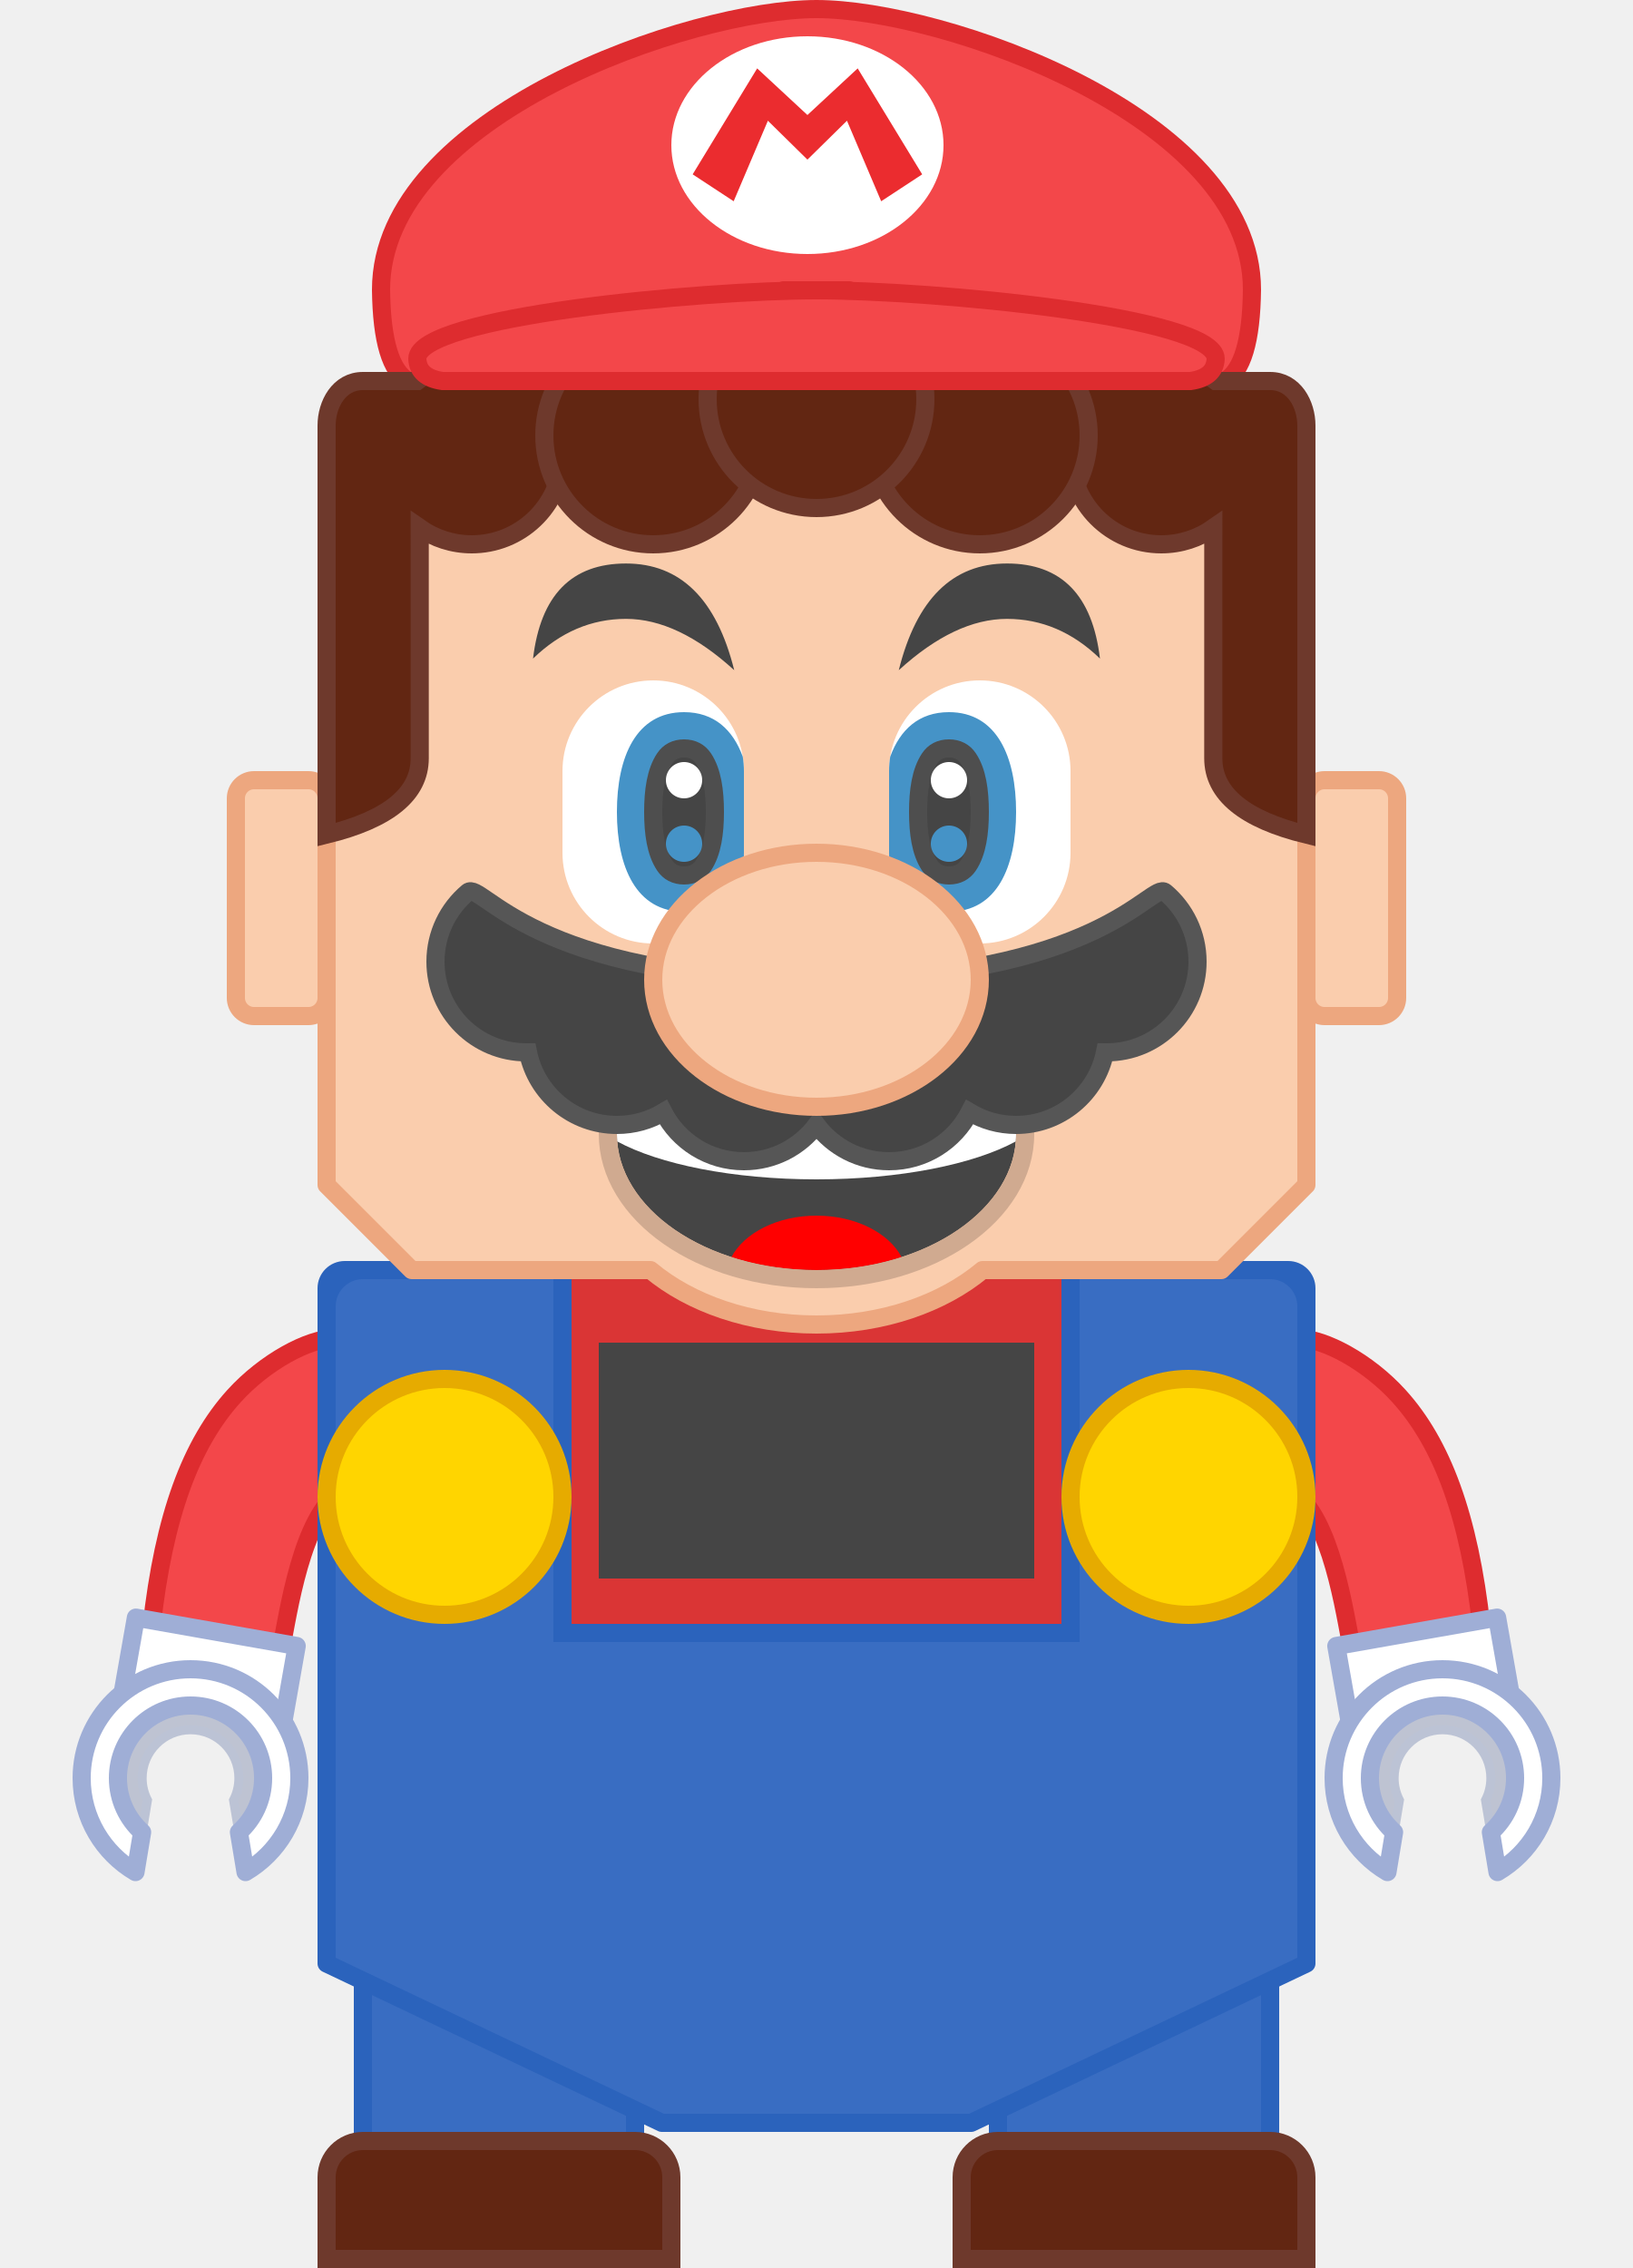
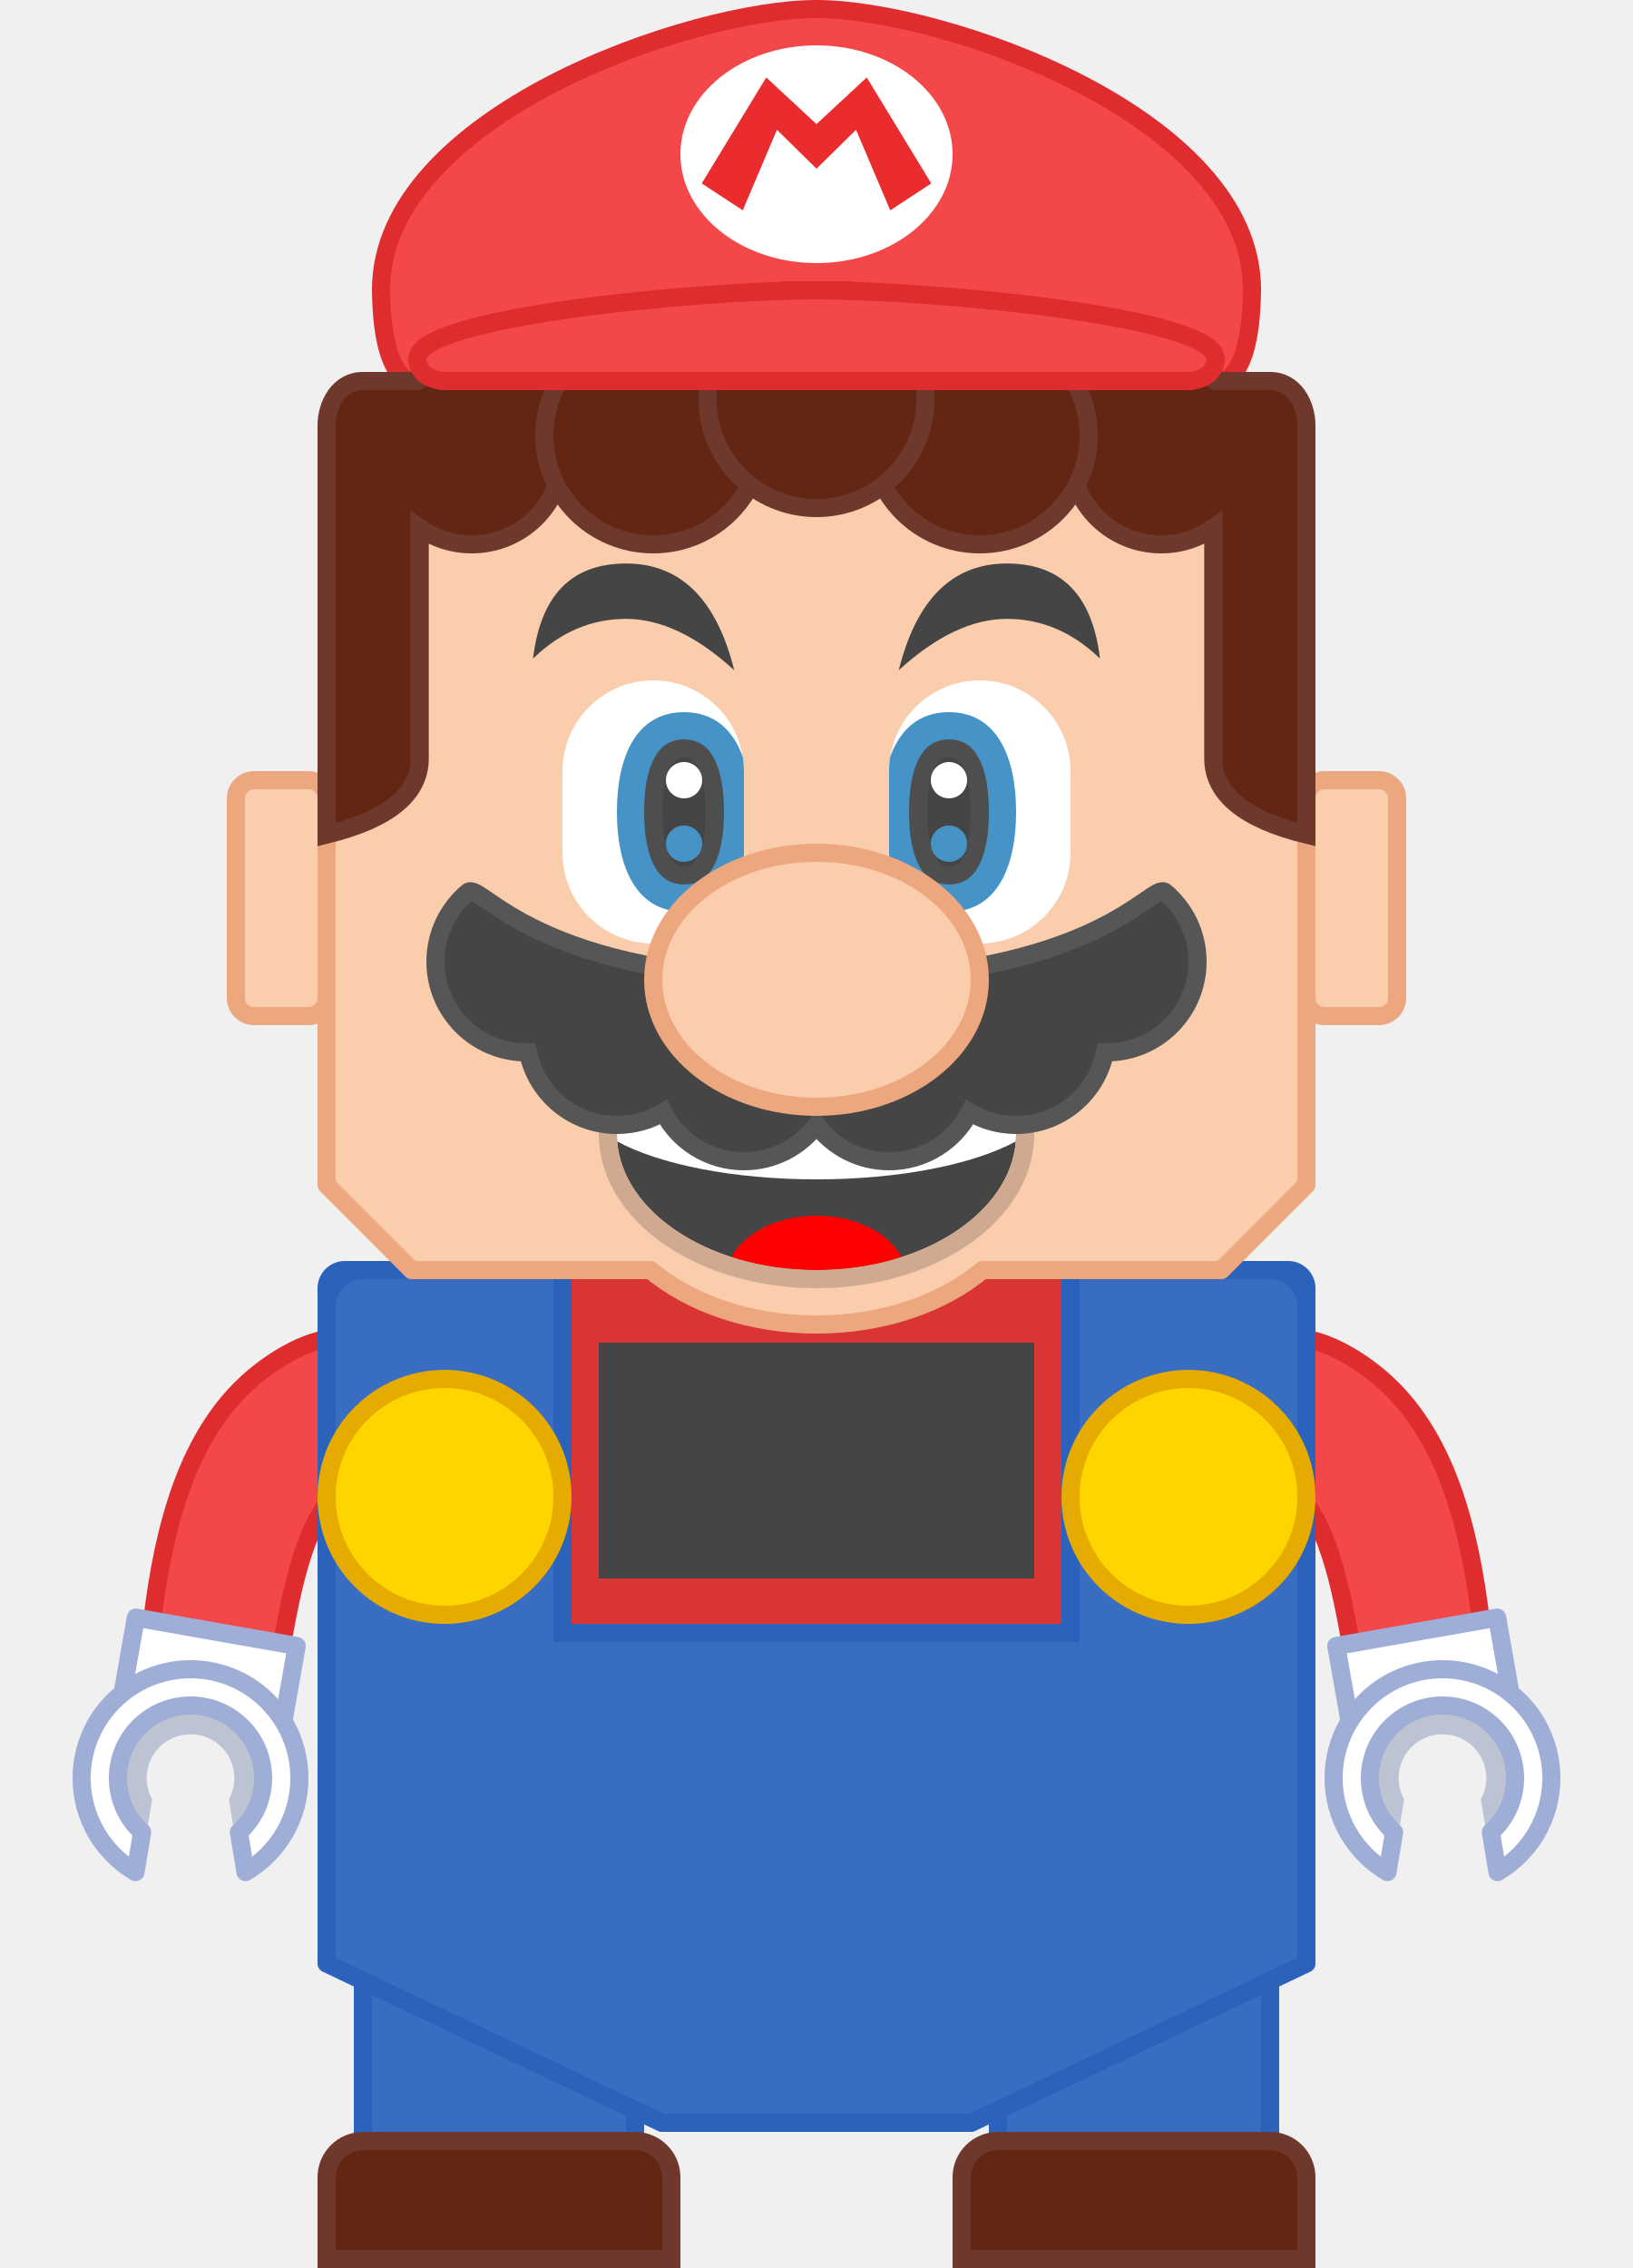
<svg xmlns="http://www.w3.org/2000/svg" width="90px" height="125px" viewBox="0 0 90 125" version="1.1">
  <g id="legomario-illustration" stroke="none" stroke-width="1" fill="none" fill-rule="evenodd">
    <g id="legomario" transform="translate(4, 0)">
      <g id="Group" transform="translate(0.5, 0.5)">
        <rect id="Rectangle" stroke="#2B63BC" fill="#396DC2" stroke-linejoin="round" x="15.5" y="108.5" width="15" height="9" />
        <rect id="Rectangle" stroke="#2B63BC" fill="#396DC2" stroke-linejoin="round" transform="translate(58, 113) scale(-1, 1) translate(-58, -113) " x="50.5" y="108.5" width="15" height="9" />
        <path d="M15.5,117.5 L30.5,117.5 C31.605,117.5 32.5,118.395 32.5,119.5 L32.5,124 L13.5,124 L13.5,119.5 C13.5,118.395 14.395,117.5 15.5,117.5 Z" id="Rectangle-Copy-3" stroke="#6E392C" fill="#622612" />
        <path d="M50.5,117.5 L65.5,117.5 C66.605,117.5 67.5,118.395 67.5,119.5 L67.5,124 L48.5,124 L48.5,119.5 C48.5,118.395 49.395,117.5 50.5,117.5 Z" id="Rectangle-Copy-4" stroke="#6E392C" fill="#622612" />
        <g id="arm-R" transform="translate(0, 73.274)">
          <path d="M13.903,0 C12.531,0 10.121,1.268 8.396,3.172 C6.031,5.782 4.527,9.781 3.855,15.877 L10.938,17.338 C11.27,15.989 11.903,10.591 13.903,8.726 L13.903,0 Z" id="Path-8" stroke="#DE2C2F" fill="#F3474A" />
          <rect id="Rectangle" stroke="#9FAED6" fill="#FFFFFF" stroke-linejoin="round" transform="translate(6.9867, 18.62399) rotate(10) translate(-6.9867, -18.62399) " x="2.487" y="16.124" width="9" height="5" />
          <path d="M6,20.226 C8.209,20.226 10,22.017 10,24.226 C10,25.41 9.486,26.474 8.668,27.206 L8.374,25.441 C8.561,25.077 8.667,24.664 8.667,24.226 C8.667,22.753 7.473,21.559 6,21.559 C4.527,21.559 3.333,22.753 3.333,24.226 C3.333,24.664 3.439,25.077 3.626,25.441 L3.333,27.207 C2.515,26.475 2,25.41 2,24.226 C2,22.017 3.791,20.226 6,20.226 Z" id="Combined-Shape" stroke="#BCC3D5" stroke-width="0.5" fill="#BEC3D2" />
          <path d="M6,18.226 C9.314,18.226 12,20.912 12,24.226 C12,26.434 10.808,28.363 9.032,29.405 L8.668,27.206 C9.486,26.474 10,25.41 10,24.226 C10,22.017 8.209,20.226 6,20.226 C3.791,20.226 2,22.017 2,24.226 C2,25.41 2.515,26.475 3.333,27.207 L2.968,29.405 C1.192,28.363 0,26.434 0,24.226 C0,20.912 2.686,18.226 6,18.226 Z" id="Combined-Shape" stroke="#9FAED6" fill="#FFFFFF" stroke-linejoin="round" />
        </g>
        <rect id="ear.-R" stroke="#EDA77F" fill="#FACDAD" stroke-linejoin="round" x="8.5" y="42.5" width="5" height="13" rx="1" />
        <g id="arm-L" transform="translate(67.09699, 73.274)">
          <path d="M10.048,-3.55271368e-15 C8.676,-3.55271368e-15 6.267,1.268 4.542,3.172 C2.176,5.782 0.672,9.781 -8.8817842e-16,15.877 L7.083,17.338 C7.415,15.989 8.048,10.591 10.048,8.726 L10.048,-3.55271368e-15 Z" id="Path-8" stroke="#DE2C2F" fill="#F3474A" transform="translate(5.024157, 8.669152) scale(-1, 1) translate(-5.024157, -8.669152) " />
          <rect id="Rectangle" stroke="#9FAED6" fill="#FFFFFF" stroke-linejoin="round" transform="translate(6.916309, 18.62399) scale(-1, 1) rotate(10) translate(-6.916309, -18.62399) " x="2.416" y="16.124" width="9" height="5" />
          <path d="M7.903,20.226 C10.112,20.226 11.903,22.017 11.903,24.226 C11.903,25.41 11.389,26.474 10.571,27.206 L10.277,25.441 C10.464,25.077 10.57,24.664 10.57,24.226 C10.57,22.753 9.376,21.559 7.903,21.559 C6.43,21.559 5.236,22.753 5.236,24.226 C5.236,24.664 5.342,25.077 5.529,25.441 L5.236,27.207 C4.418,26.475 3.903,25.41 3.903,24.226 C3.903,22.017 5.694,20.226 7.903,20.226 Z" id="Combined-Shape" stroke="#BCC3D5" stroke-width="0.5" fill="#BEC3D2" transform="translate(7.903008, 23.71655) scale(-1, 1) translate(-7.903008, -23.71655) " />
          <path d="M7.903,18.226 C11.217,18.226 13.903,20.912 13.903,24.226 C13.903,26.434 12.711,28.363 10.935,29.405 L10.571,27.206 C11.389,26.474 11.903,25.41 11.903,24.226 C11.903,22.017 10.112,20.226 7.903,20.226 C5.694,20.226 3.903,22.017 3.903,24.226 C3.903,25.41 4.418,26.475 5.236,27.207 L4.871,29.405 C3.095,28.363 1.903,26.434 1.903,24.226 C1.903,20.912 4.589,18.226 7.903,18.226 Z" id="Combined-Shape" stroke="#9FAED6" fill="#FFFFFF" stroke-linejoin="round" transform="translate(7.903008, 23.66301) scale(-1, 1) translate(-7.903008, -23.66301) " />
        </g>
        <rect id="ear-L" stroke="#EDA77F" fill="#FACDAD" stroke-linejoin="round" transform="translate(70, 49) scale(-1, 1) translate(-70, -49) " x="67.5" y="42.5" width="5" height="13" rx="1" />
        <rect id="Rectangle" stroke="#2B63BC" fill="#396DC2" stroke-linejoin="round" x="13.5" y="69.5" width="54" height="24" rx="1" />
        <path d="M65.5,69.5 C66.605,69.5 67.5,70.395 67.5,71.5 L67.5,107.718 L49.021,116.5 L31.978,116.5 L13.5,107.718 L13.5,71.5 C13.5,70.395 14.395,69.5 15.5,69.5 L65.5,69.5 Z" id="pants" stroke="#2B63BC" fill="#396DC2" stroke-linejoin="round" />
        <rect id="Rectangle" stroke="#2B63BC" fill="#DA3535" x="26.5" y="69.5" width="28" height="20" />
        <rect id="screen" fill="#454545" x="28.5" y="73.5" width="24" height="13" />
        <path d="M67.5,25.413 L67.5,64.809 L62.809,69.5 L49.649,69.501 C47.448,71.336 44.166,72.5 40.5,72.5 C36.834,72.5 33.552,71.336 31.351,69.501 L18.191,69.5 L13.5,64.809 L13.5,25.413 L67.5,25.413 Z" id="face" stroke="#EDA77F" fill="#FACDAD" stroke-linejoin="round" />
        <g id="mouse" transform="translate(29.5, 54.5)">
          <ellipse id="Oval" fill="#454545" cx="11" cy="7.5" rx="11" ry="7.5" />
          <path d="M11,1 C13.569,1 15.963,1.258 17.98,1.703 C20.434,3.079 22,5.165 22,7.5 C22,7.637 21.995,7.773 21.984,7.908 C19.679,9.165 15.621,10 11,10 C6.379,10 2.32,9.165 0.015,7.908 L0.004,7.714 L0.004,7.714 L0,7.5 C0,5.165 1.566,3.079 4.02,1.703 C6.037,1.258 8.431,1 11,1 Z" id="Combined-Shape" fill="#FFFFFF" />
          <path d="M11,12 C13.152,12 14.986,12.951 15.691,14.286 C14.267,14.744 12.677,15 11,15 C9.323,15 7.733,14.744 6.31,14.286 C7.014,12.951 8.848,12 11,12 Z" id="Combined-Shape" fill="#FF0000" />
          <ellipse id="Oval-Copy-10" stroke="#D0AA90" cx="11" cy="7.5" rx="11.5" ry="8" />
        </g>
        <path d="M44.5,63.5 C46.434,63.5 48.111,62.402 48.941,60.796 C49.69,61.243 50.565,61.5 51.5,61.5 C53.919,61.5 55.937,59.782 56.399,57.499 L56.5,57.5 C59.261,57.5 61.5,55.261 61.5,52.5 C61.5,50.963 60.806,49.588 59.715,48.671 C58.965,48.041 56.121,53.5 40.499,53.5 C24.877,53.5 22.035,48.041 21.285,48.671 C20.194,49.588 19.5,50.963 19.5,52.5 C19.5,55.261 21.739,57.5 24.5,57.5 L24.601,57.499 C25.063,59.782 27.081,61.5 29.5,61.5 C30.435,61.5 31.31,61.243 32.059,60.796 C32.889,62.402 34.566,63.5 36.5,63.5 C38.136,63.5 39.589,62.714 40.501,61.499 C41.411,62.714 42.864,63.5 44.5,63.5 Z" id="mustache" stroke="#565656" fill="#454545" />
        <g id="eye-R" transform="translate(24.5, 30)">
          <path d="M2,12 C2,9.239 4.239,7 7,7 C9.761,7 12,9.239 12,12 C12,14.761 12,13.739 12,16.5 C12,19.261 9.761,21.5 7,21.5 C4.239,21.5 2,19.261 2,16.5 C2,13.739 2,14.761 2,12 Z" id="Oval" fill="#FFFFFF" />
          <path d="M8.7,8.75 C10.362,8.75 11.396,9.724 11.936,11.202 C11.978,11.462 12,11.728 12,12 L12,16.5 L12,16.5 C12,16.77 11.979,17.035 11.937,17.294 C11.398,18.775 10.362,19.75 8.7,19.75 C6.059,19.75 5,17.288 5,14.25 C5,11.212 6.058,8.75 8.7,8.75 Z" id="Combined-Shape" fill="#4593C7" />
          <path d="M7,14.25 C7,13.095 7.144,12.024 7.635,11.293 C7.868,10.947 8.222,10.75 8.7,10.75 C9.178,10.75 9.532,10.947 9.765,11.293 C10.256,12.024 10.4,13.095 10.4,14.25 C10.4,15.405 10.256,16.476 9.765,17.206 C9.531,17.553 9.178,17.75 8.7,17.75 C8.222,17.75 7.869,17.553 7.635,17.206 C7.144,16.476 7,15.405 7,14.25 Z" id="Oval-Copy-7" stroke="#4E4E4E" fill="#454545" />
          <circle id="Oval" fill="#FFFFFF" cx="8.7" cy="12.5" r="1" />
          <circle id="Oval-Copy-6" fill="#4593C7" cx="8.7" cy="16" r="1" />
          <path d="M0.377,5.798 C0.793,2.304 2.501,0.557 5.501,0.557 C8.5,0.557 10.489,2.517 11.466,6.438 C9.399,4.552 7.411,3.609 5.501,3.609 C3.591,3.609 1.883,4.339 0.377,5.798 Z" id="Path-7" fill="#454545" />
        </g>
        <g id="eye-L" transform="translate(44.1, 30.55664)">
          <path d="M0.4,11.443 C0.4,8.682 2.639,6.443 5.4,6.443 C8.161,6.443 10.4,8.682 10.4,11.443 C10.4,14.205 10.4,13.182 10.4,15.943 C10.4,18.705 8.161,20.943 5.4,20.943 C2.639,20.943 0.4,18.705 0.4,15.943 C0.4,13.182 0.4,14.205 0.4,11.443 Z" id="Oval" fill="#FFFFFF" transform="translate(5.4, 13.69336) scale(-1, 1) translate(-5.4, -13.69336) " />
          <path d="M3.7,8.193 C6.342,8.193 7.4,10.656 7.4,13.693 C7.4,16.731 6.341,19.193 3.7,19.193 C2.038,19.193 1.002,18.218 0.463,16.738 C0.421,16.479 0.4,16.214 0.4,15.943 L0.4,15.943 L0.4,11.443 C0.4,11.172 0.422,10.905 0.463,10.646 C1.004,9.167 2.038,8.193 3.7,8.193 Z" id="Combined-Shape" fill="#4593C7" />
          <path d="M2,13.693 C2,12.538 2.144,11.467 2.635,10.737 C2.868,10.39 3.222,10.193 3.7,10.193 C4.178,10.193 4.532,10.39 4.765,10.737 C5.256,11.467 5.4,12.538 5.4,13.693 C5.4,14.849 5.256,15.919 4.765,16.65 C4.531,16.996 4.178,17.193 3.7,17.193 C3.222,17.193 2.869,16.996 2.635,16.65 C2.144,15.919 2,14.849 2,13.693 Z" id="Oval" stroke="#4E4E4E" fill="#454545" transform="translate(3.7, 13.69336) scale(-1, 1) translate(-3.7, -13.69336) " />
          <circle id="Oval" fill="#FFFFFF" transform="translate(3.7, 11.94336) scale(-1, 1) translate(-3.7, -11.94336) " cx="3.7" cy="11.943" r="1" />
          <circle id="Oval-Copy-6" fill="#4593C7" transform="translate(3.7, 15.44336) scale(-1, 1) translate(-3.7, -15.44336) " cx="3.7" cy="15.443" r="1" />
          <path d="M0.934,5.241 C1.35,1.747 3.058,-3.10862447e-15 6.058,-3.10862447e-15 C9.057,-3.10862447e-15 11.046,1.96 12.023,5.881 C9.956,3.995 7.968,3.053 6.058,3.053 C4.148,3.053 2.44,3.782 0.934,5.241 Z" id="Path-7" fill="#454545" transform="translate(6.478491, 2.94043) scale(-1, 1) translate(-6.478491, -2.94043) " />
        </g>
        <ellipse id="nose" stroke="#EDA77F" fill="#FACDAD" stroke-linejoin="round" cx="40.5" cy="53.5" rx="9" ry="7" />
        <path d="M18.012,20.5 C17.037,19.971 16.533,18.293 16.5,15.466 C16.5,5.884 33.606,0 40.5,0 C47.394,0 64.5,5.884 64.5,15.466 C64.467,18.293 63.963,19.971 62.988,20.5 L40.5,20.5 L18.012,20.5 Z" id="hat" stroke="#DE2C2F" fill="#F3474A" />
        <g id="hear" transform="translate(13.5, 15.5)" fill="#622612" stroke="#6E392C">
          <path d="M46,4 C47.126,4 48.165,4.372 49,5 L52,5 L52,5 C53.328,5 54,6.298 54,7.45 L54,30 L54,30 C50.579,29.161 48.868,27.758 48.868,25.792 L48.869,13.096 C48.057,13.666 47.067,14 46,14 C43.239,14 41,11.761 41,9 L41.001,8.919 L12.998,8.919 L13,9 C13,11.689 10.878,13.882 8.217,13.995 L8,14 C6.933,14 5.943,13.666 5.131,13.096 L5.132,25.792 L5.132,25.792 C5.132,27.758 3.421,29.161 0,30 L0,7.45 L0,7.45 C0,6.298 0.672,5 2,5 L5,5 C5.835,4.372 6.874,4 8,4 C9.126,4 10.165,4.372 11,5 L43,5 C43.835,4.372 44.874,4 46,4 Z" id="Combined-Shape" />
          <circle id="Oval" cx="18" cy="8" r="6" />
          <circle id="Oval" transform="translate(36, 8) scale(-1, 1) translate(-36, -8) " cx="36" cy="8" r="6" />
          <circle id="Oval" cx="27" cy="6" r="6" />
        </g>
        <path d="M40.5,20.5 L19.886,20.5 C18.992,20.371 18.53,19.962 18.5,19.272 C18.5,16.935 34.181,15.5 40.5,15.5 C46.82,15.5 34.18,15.5 40.5,15.5 C46.82,15.5 62.5,16.935 62.5,19.272 C62.47,19.962 62.008,20.371 61.114,20.5 L40.5,20.5" id="hat-copy" stroke="#DE2C2F" fill="#F3474A" />
-         <g id="M-mark" transform="translate(32.5, 1.5)">
+         <g id="M-mark" transform="translate(33, 2)">
          <ellipse id="Oval" fill="#FFFFFF" cx="7.5" cy="6" rx="7.5" ry="6" />
          <polyline id="Path-2" fill="#EB2C2F" points="7.5 4.339 4.73 1.769 1.175 7.609 3.435 9.092 5.321 4.654 7.5 6.798" />
          <polyline id="Path-2-Copy" fill="#EB2C2F" transform="translate(10.66241, 5.43062) scale(-1, 1) translate(-10.66241, -5.43062) " points="13.825 4.339 11.055 1.769 7.5 7.609 9.76 9.092 11.646 4.654 13.825 6.798" />
        </g>
        <circle id="button" stroke="#E6AB00" fill="#FFD500" transform="translate(61, 82) scale(-1, 1) translate(-61, -82) " cx="61" cy="82" r="6.5" />
        <circle id="button" stroke="#E6AB00" fill="#FFD500" cx="20" cy="82" r="6.5" />
      </g>
    </g>
  </g>
</svg>
